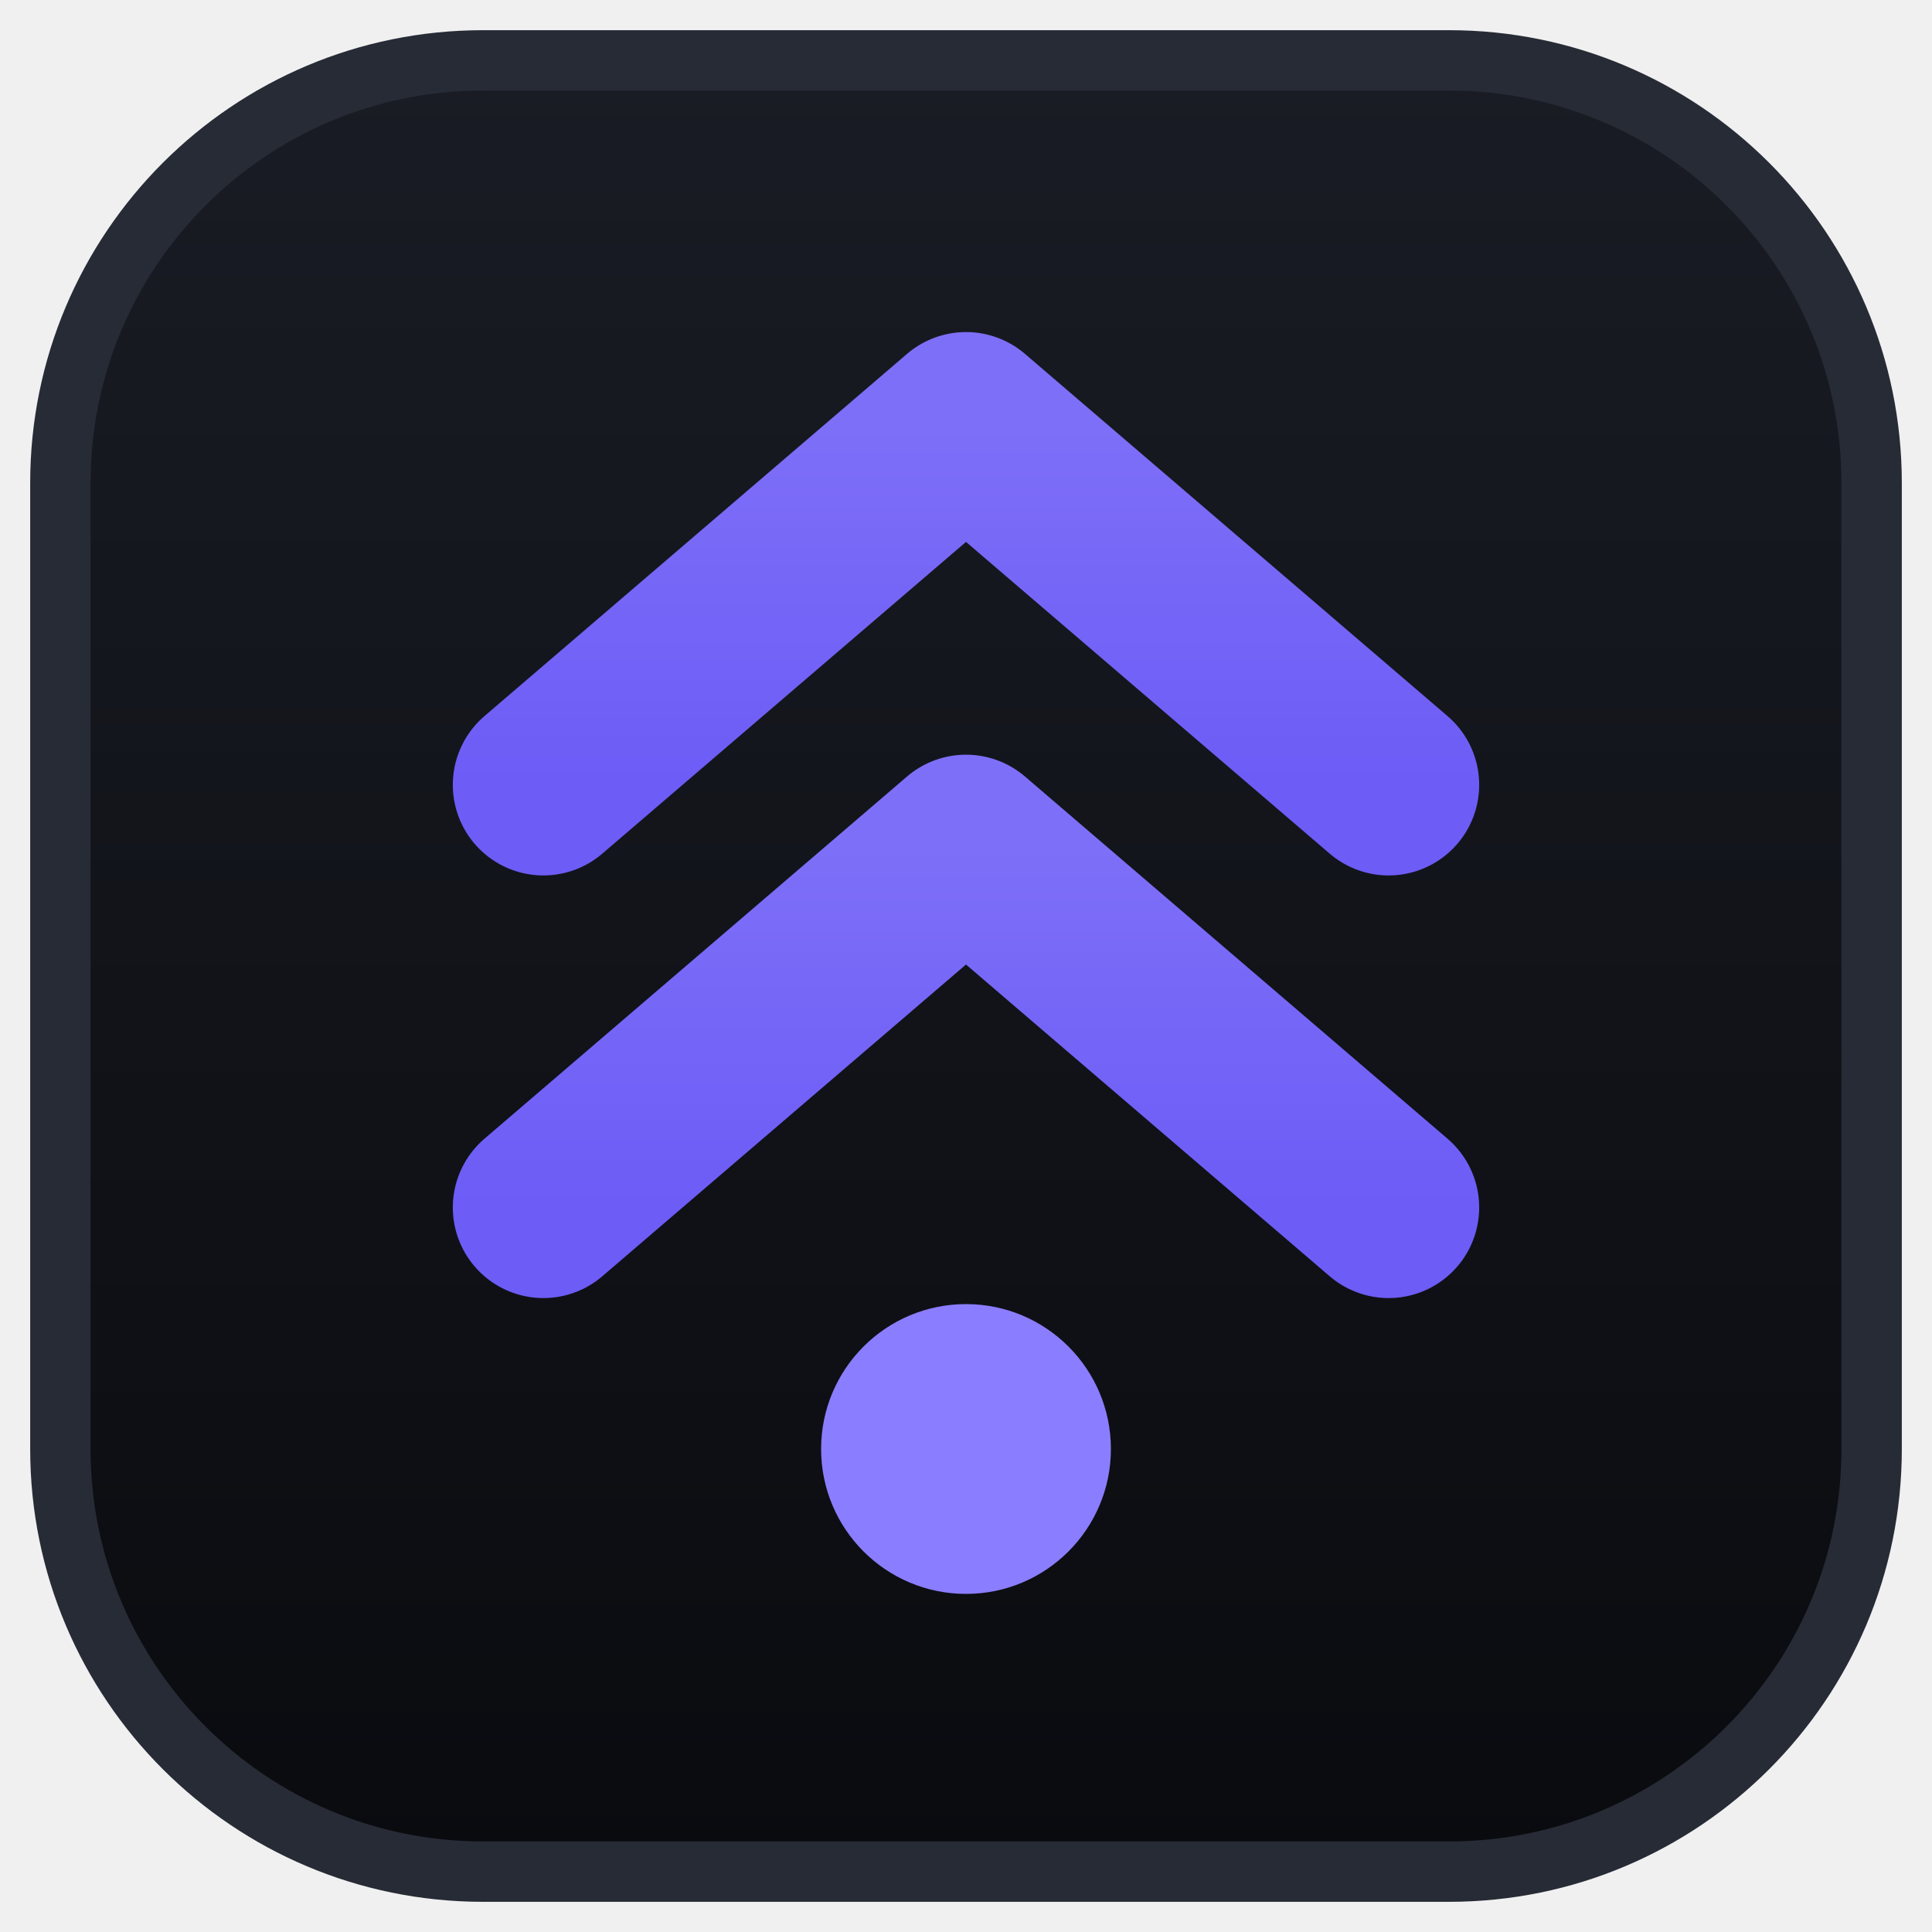
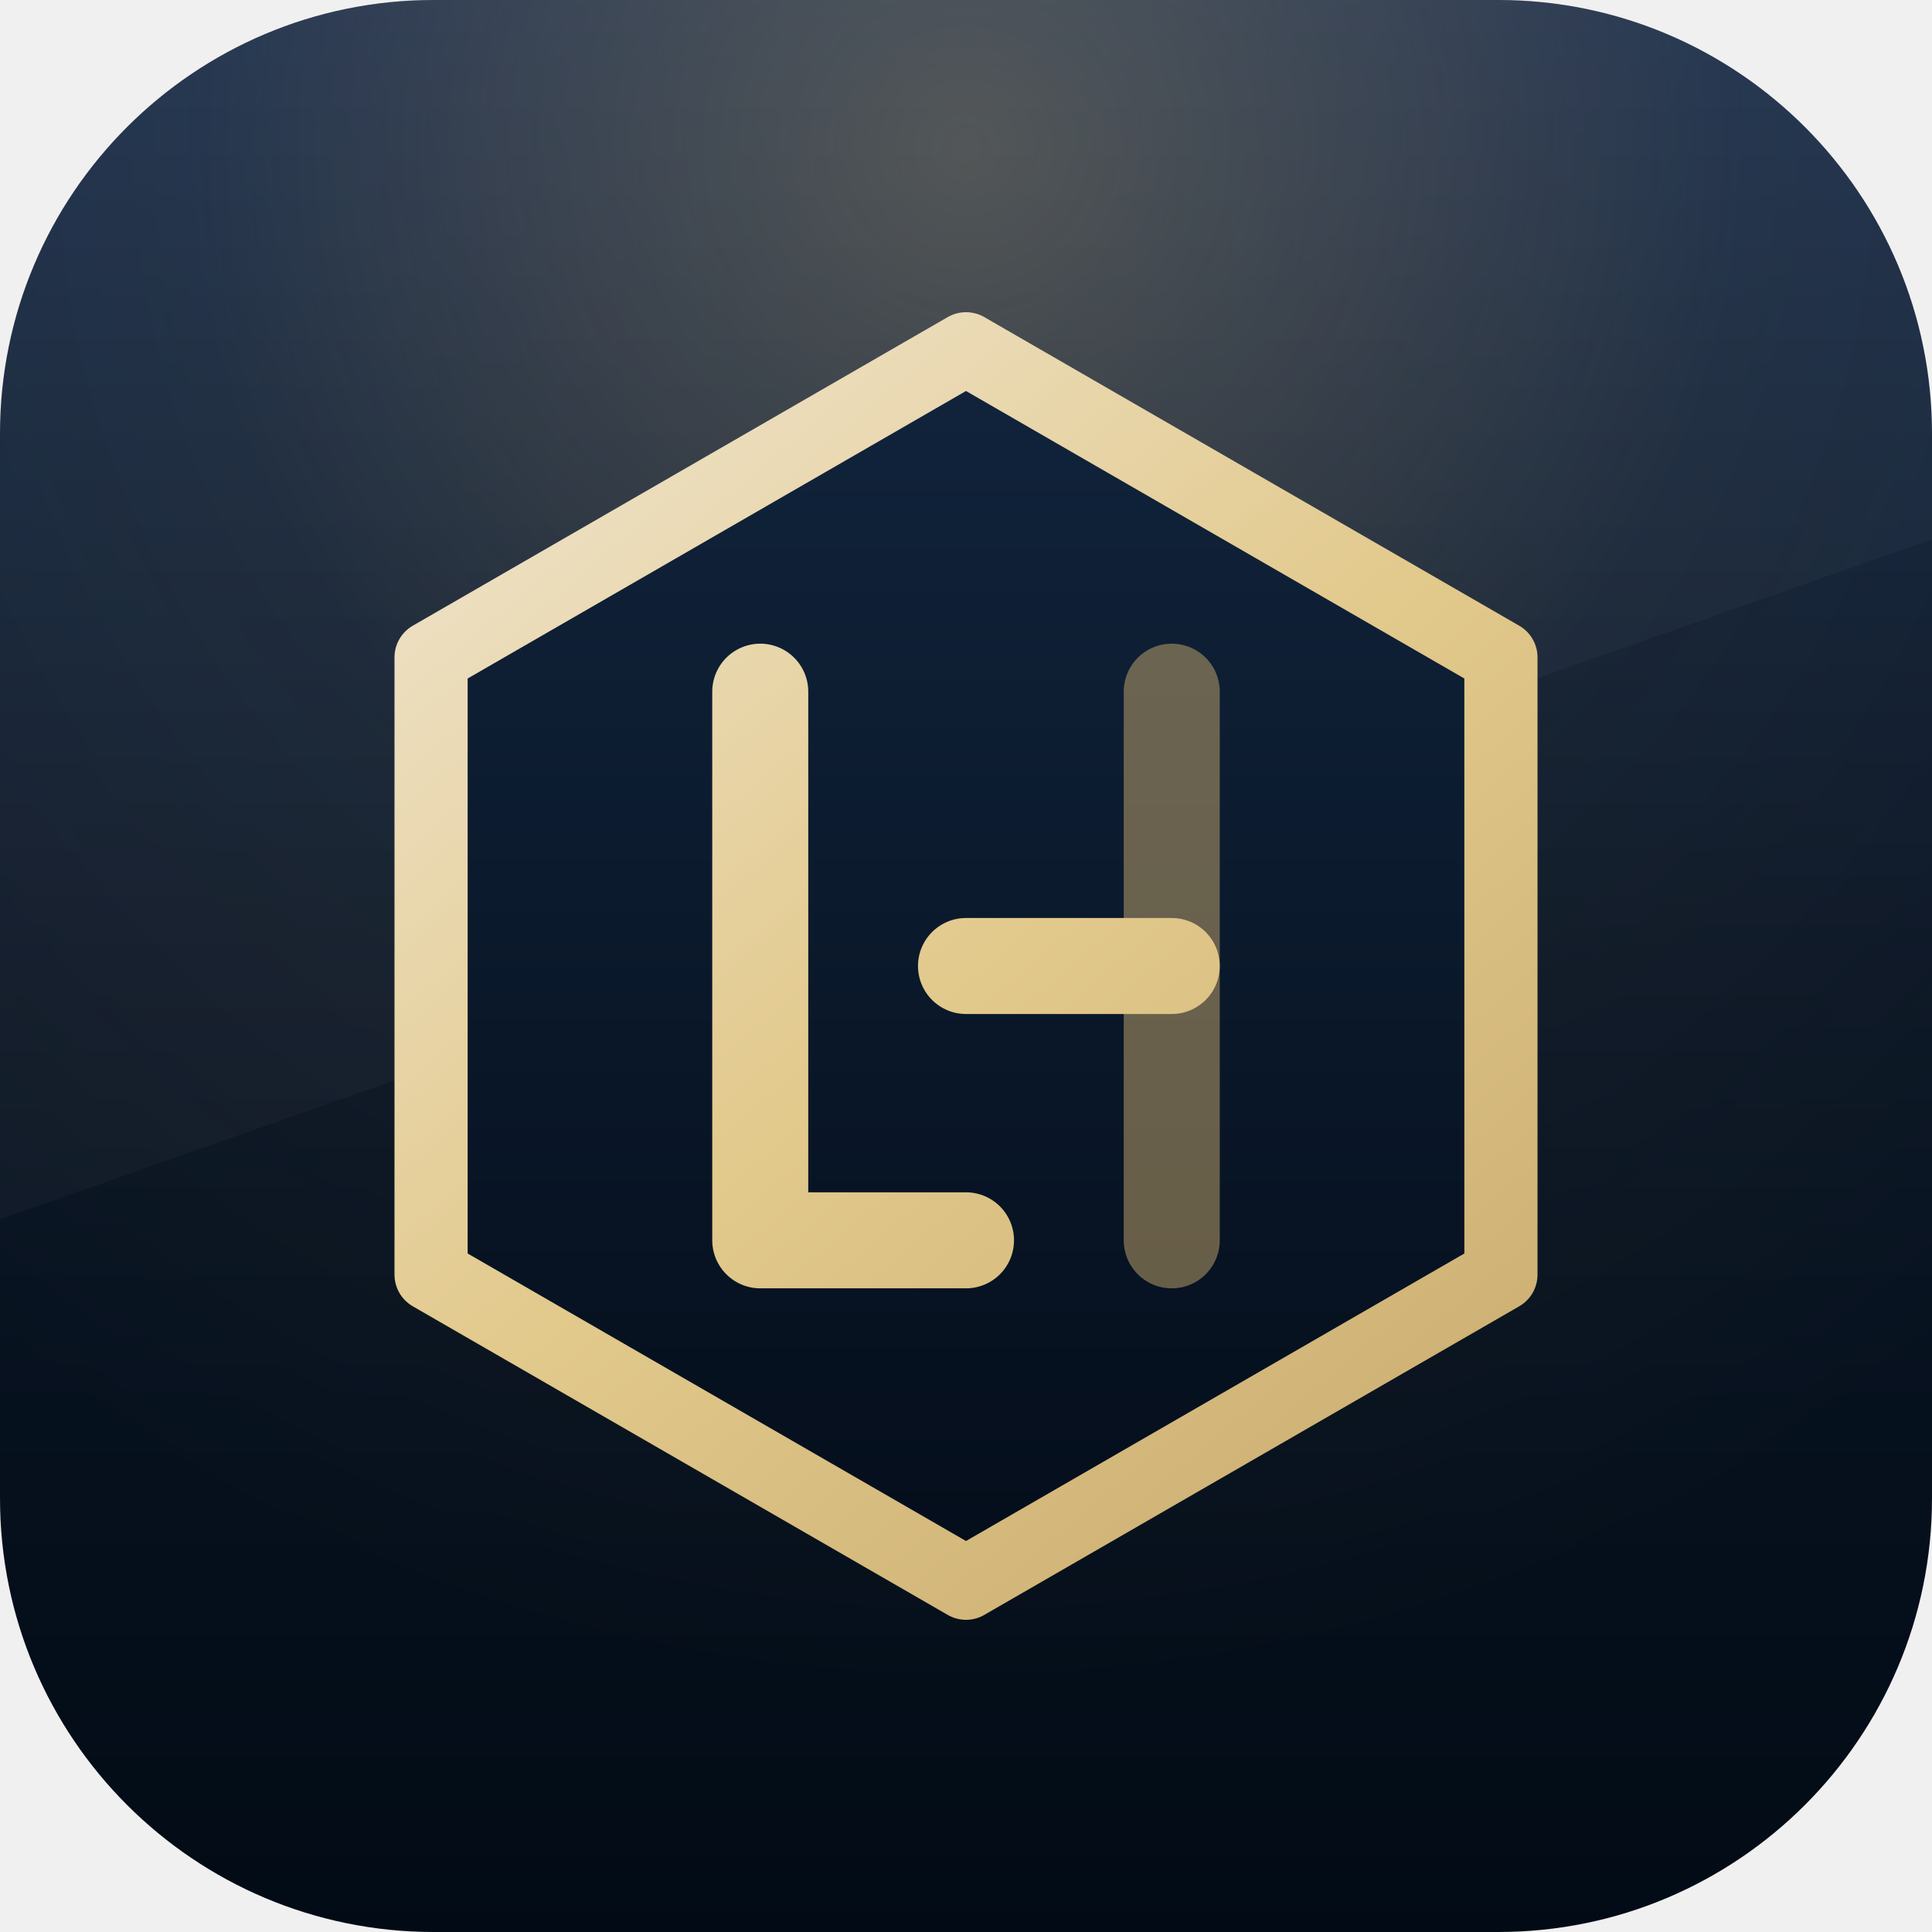
- <svg xmlns="http://www.w3.org/2000/svg" width="32" height="32" viewBox="0 0 32 32" role="img" aria-label="LeagueOfLeagues">
+ <svg xmlns="http://www.w3.org/2000/svg" role="img" aria-label="LeagueOfLeagues" viewBox="100 100 824 824" width="32" height="32">
  <defs>
-     <linearGradient id="favCobalt" x1="0" y1="0" x2="0" y2="1">
-       <stop offset="0" stop-color="#7e6ff8" />
-       <stop offset="1" stop-color="#6d5cf6" />
+     <linearGradient id="base" x1="0" y1="0" x2="0" y2="1">
+       <stop offset="0" stop-color="#162b4c" />
+       <stop offset="0.5" stop-color="#0a1626" />
+       <stop offset="1" stop-color="#020b15" />
    </linearGradient>
-     <linearGradient id="favTile" x1="0" y1="0" x2="0" y2="1">
-       <stop offset="0" stop-color="#191c24" />
-       <stop offset="1" stop-color="#0a0b0f" />
+     <radialGradient id="bloom" cx="0.5" cy="0.08" r="0.8">
+       <stop offset="0" stop-color="#c8aa6e" stop-opacity="0.32" />
+       <stop offset="0.5" stop-color="#c8aa6e" stop-opacity="0.06" />
+       <stop offset="1" stop-color="#c8aa6e" stop-opacity="0" />
+     </radialGradient>
+     <linearGradient id="frame" x1="0" y1="0" x2="1" y2="1">
+       <stop offset="0" stop-color="#e2c98c" />
+       <stop offset="0.5" stop-color="#785a28" />
+       <stop offset="1" stop-color="#c8aa6e" />
    </linearGradient>
+     <linearGradient id="gold" gradientUnits="userSpaceOnUse" x1="4" y1="2" x2="28" y2="30">
+       <stop offset="0" stop-color="#f0e6d2" />
+       <stop offset="0.5" stop-color="#e2c98c" />
+       <stop offset="1" stop-color="#c8aa6e" />
+     </linearGradient>
+     <linearGradient id="hexFill" gradientUnits="userSpaceOnUse" x1="16" y1="2.5" x2="16" y2="29.5">
+       <stop offset="0" stop-color="#11243c" />
+       <stop offset="1" stop-color="#040d1a" />
+     </linearGradient>
+     <clipPath id="tile">
+       <rect x="100" y="100" width="824" height="824" rx="185" />
+     </clipPath>
+     <filter id="shadow" x="-20%" y="-20%" width="140%" height="140%">
+       <feGaussianBlur stdDeviation="16" />
+     </filter>
+     <filter id="glow" x="-40%" y="-40%" width="180%" height="180%">
+       <feGaussianBlur stdDeviation="1.3" />
+     </filter>
  </defs>
-   <rect x="1" y="1" width="30" height="30" rx="7" fill="url(#favTile)" stroke="#272b36" stroke-width="1" />
-   <g fill="none" stroke="url(#favCobalt)" stroke-width="3" stroke-linecap="round" stroke-linejoin="round">
-     <path d="M9 13 L16 7 L23 13" />
-     <path d="M9 20 L16 14 L23 20" />
+   <g clip-path="url(#tile)">
+     <rect x="100" y="100" width="824" height="824" fill="url(#base)" />
+     <rect x="100" y="100" width="824" height="824" fill="url(#bloom)" />
+     <path d="M100 100H924V330L100 620Z" fill="#ffffff" opacity="0.03" />
  </g>
-   <circle cx="16" cy="24" r="2.4" fill="#8b7dff" />
+   <g transform="translate(512 512) scale(19.5) translate(-16 -16)">
+     <path d="M16 2.5 27.7 9.25v13.5L16 29.5 4.3 22.75V9.25L16 2.5Z" fill="url(#hexFill)" stroke="url(#gold)" stroke-width="1.6" stroke-linejoin="round" />
+     <path d="M11.5 10v12h4.5" fill="none" stroke="url(#gold)" stroke-width="2.1" stroke-linecap="round" stroke-linejoin="round" />
+     <path d="M20.5 10v12" fill="none" stroke="#c8aa6e" stroke-width="2.1" stroke-linecap="round" opacity="0.5" />
+     <path d="M16 16h4.5" fill="none" stroke="url(#gold)" stroke-width="2.1" stroke-linecap="round" />
+   </g>
</svg>
